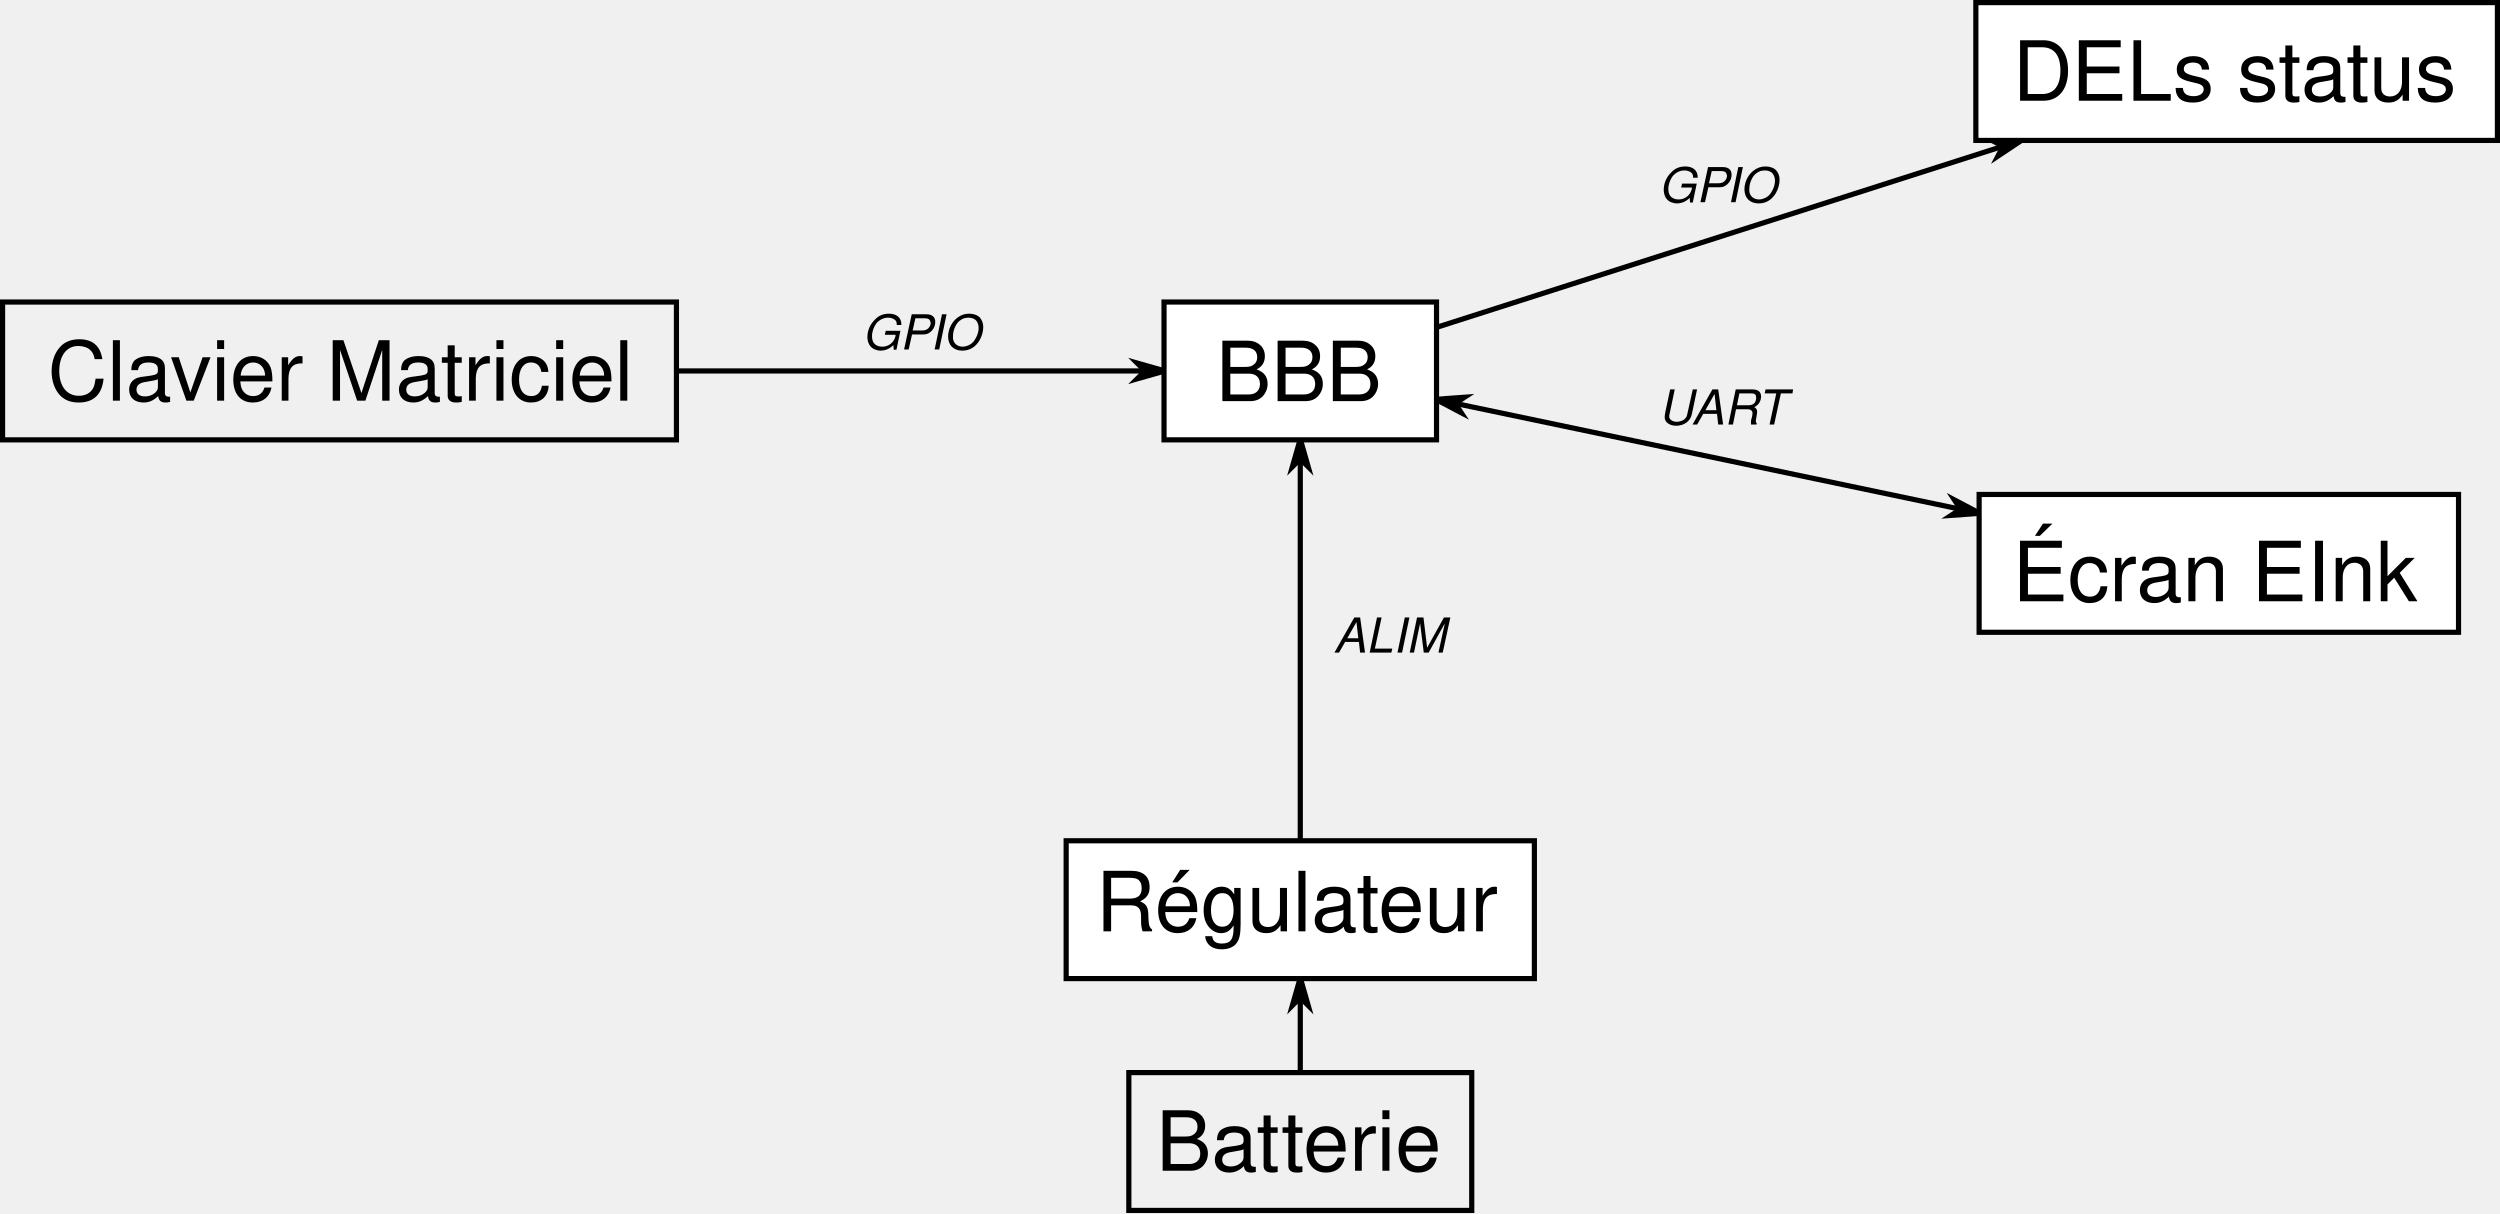
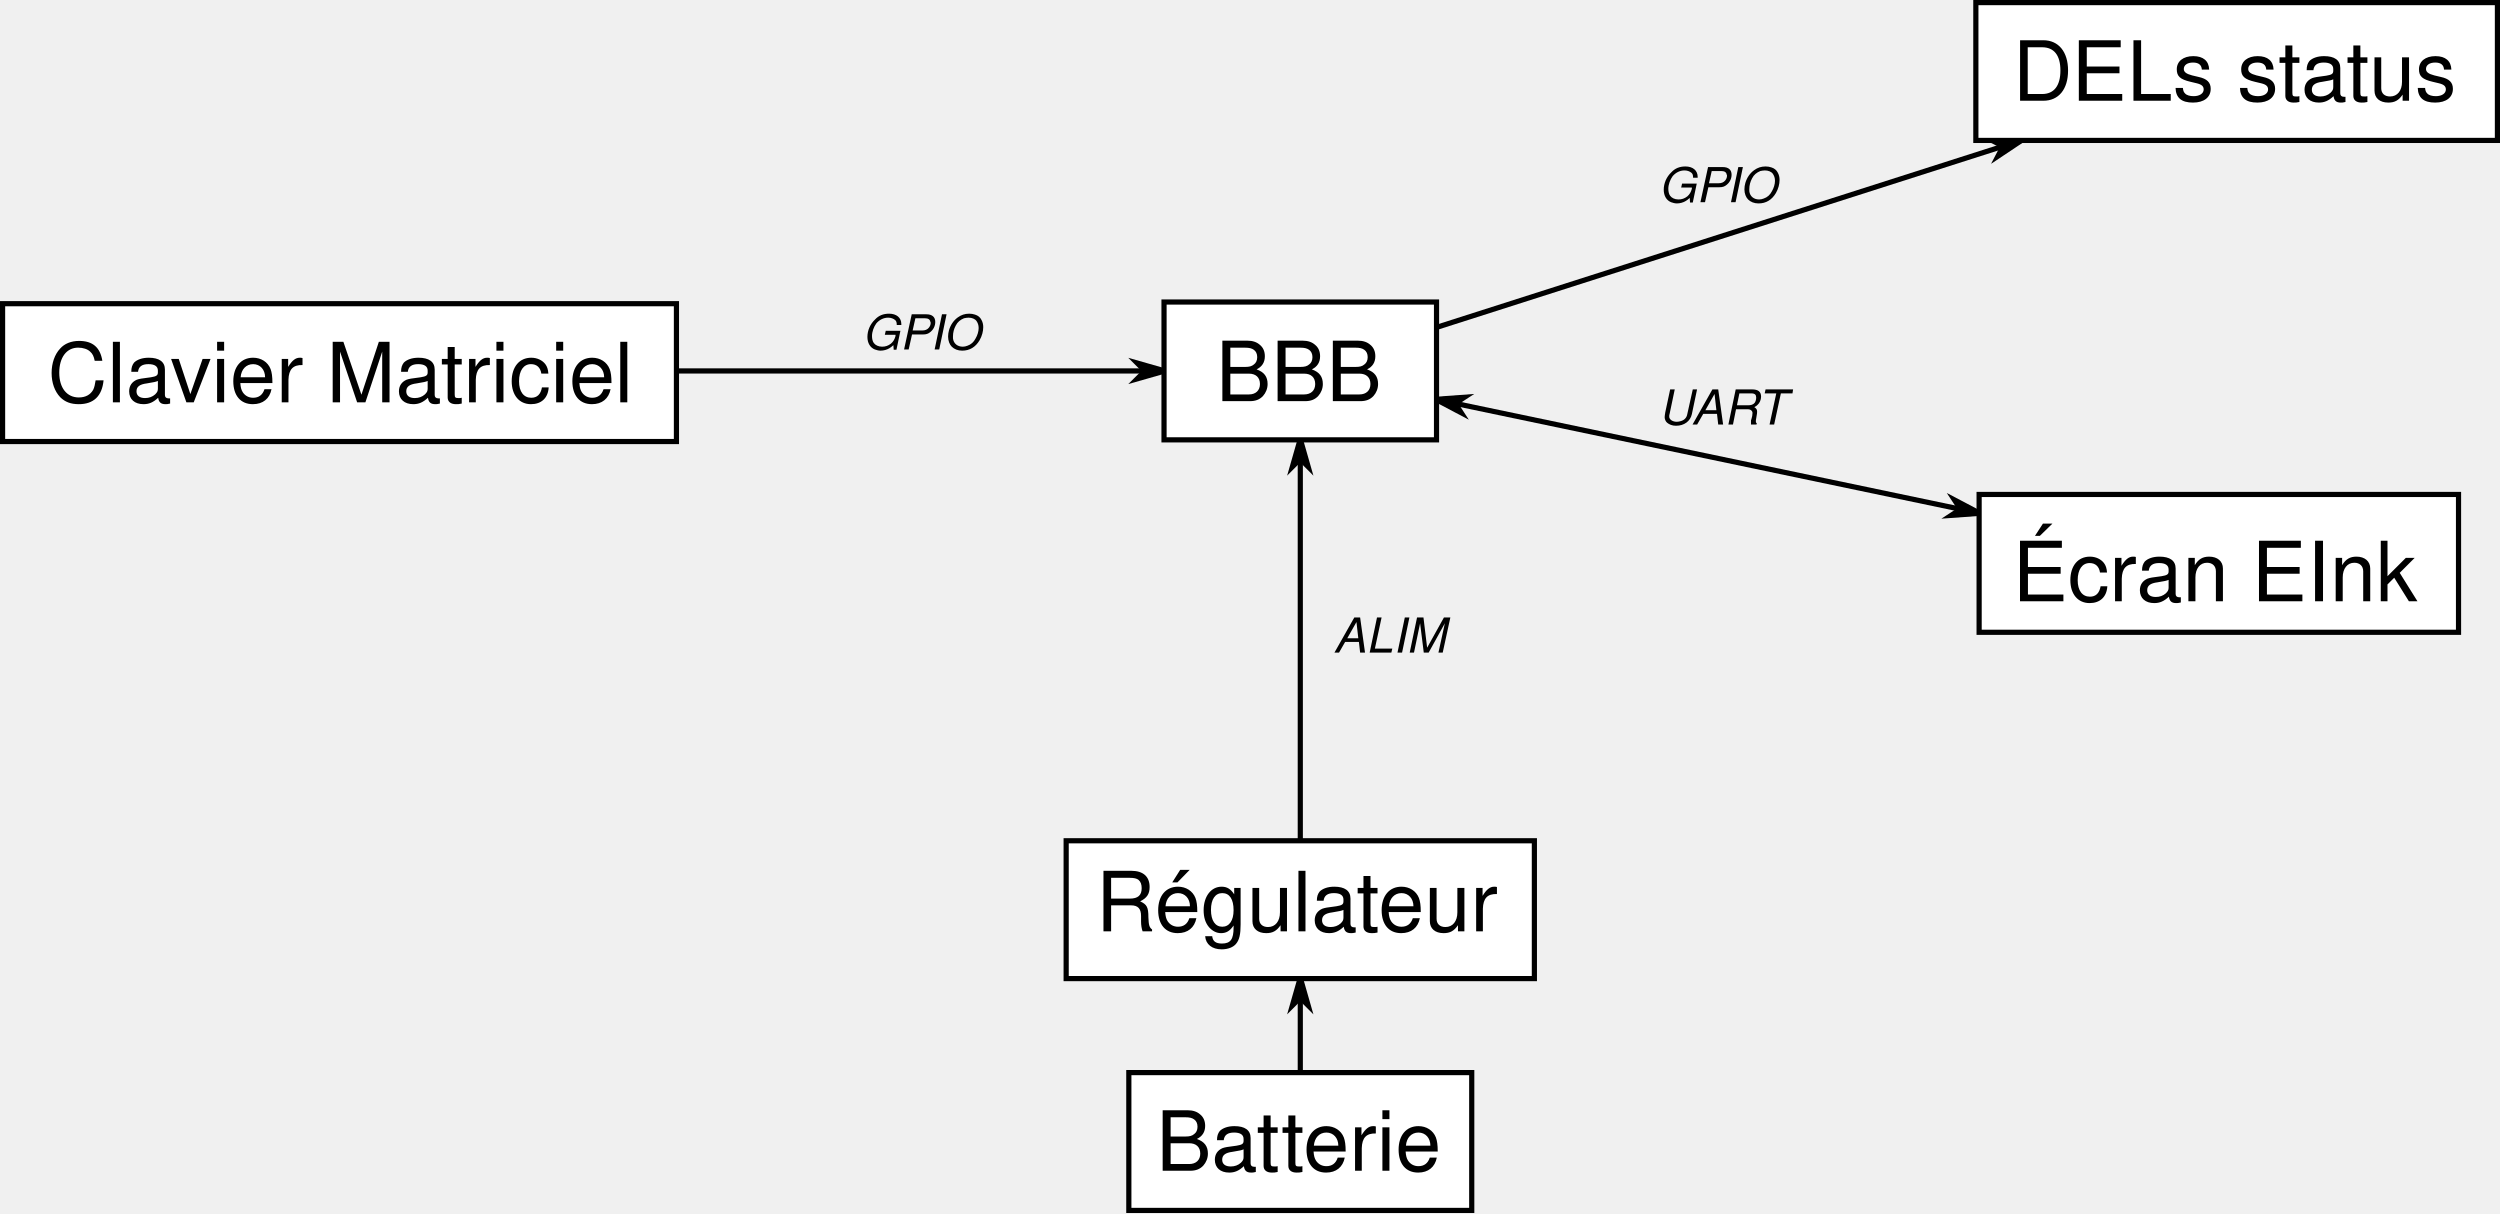
<svg xmlns="http://www.w3.org/2000/svg" width="127.82mm" height="62.019mm" viewBox="0 0 127.82 62.019" version="1.1" id="svg5">
  <defs id="defs2">
    <marker style="overflow:visible" id="marker27930" refX="0" refY="0" orient="auto">
      <path transform="matrix(-0.4,0,0,-0.4,-4,0)" style="fill:context-stroke;fill-rule:evenodd;stroke:context-stroke;stroke-width:1pt" d="M 0,0 5,-5 -12.5,0 5,5 Z" id="path27928" />
    </marker>
    <marker style="overflow:visible" id="marker27902" refX="0" refY="0" orient="auto">
      <path transform="matrix(-0.4,0,0,-0.4,-4,0)" style="fill:context-stroke;fill-rule:evenodd;stroke:context-stroke;stroke-width:1pt" d="M 0,0 5,-5 -12.5,0 5,5 Z" id="path27900" />
    </marker>
    <marker style="overflow:visible" id="marker27892" refX="0" refY="0" orient="auto">
      <path transform="matrix(0.4,0,0,0.4,4,0)" style="fill:context-stroke;fill-rule:evenodd;stroke:context-stroke;stroke-width:1pt" d="M 0,0 5,-5 -12.5,0 5,5 Z" id="path27890" />
    </marker>
    <marker style="overflow:visible" id="marker20608" refX="0" refY="0" orient="auto">
      <path transform="matrix(0.4,0,0,0.4,4,0)" style="fill:context-stroke;fill-rule:evenodd;stroke:context-stroke;stroke-width:1pt" d="M 0,0 5,-5 -12.5,0 5,5 Z" id="path20606" />
    </marker>
    <marker style="overflow:visible" id="Arrow1Mstart" refX="0" refY="0" orient="auto">
      <path transform="matrix(0.4,0,0,0.4,4,0)" style="fill:context-stroke;fill-rule:evenodd;stroke:context-stroke;stroke-width:1pt" d="M 0,0 5,-5 -12.5,0 5,5 Z" id="path18716" />
    </marker>
    <marker style="overflow:visible" id="marker19485" refX="0" refY="0" orient="auto">
      <path transform="matrix(-0.4,0,0,-0.4,-4,0)" style="fill:context-stroke;fill-rule:evenodd;stroke:context-stroke;stroke-width:1pt" d="M 0,0 5,-5 -12.5,0 5,5 Z" id="path19483" />
    </marker>
    <marker style="overflow:visible" id="Arrow1Mend" refX="0" refY="0" orient="auto">
      <path transform="matrix(-0.4,0,0,-0.4,-4,0)" style="fill:context-stroke;fill-rule:evenodd;stroke:context-stroke;stroke-width:1pt" d="M 0,0 5,-5 -12.5,0 5,5 Z" id="path18719" />
    </marker>
  </defs>
  <g id="layer1" transform="translate(-46.1197,-71.45036)">
    <g id="g18583" transform="translate(-0.5523439)">
+       <rect style="fill:#ffffff;stroke:#000000;stroke-width:0.265;stroke-miterlimit:4;stroke-dasharray:none;stop-color:#000000" id="rect18147-6" width="17.532" height="7.047" x="104.387" y="126.29" />
      <text xml:space="preserve" style="font-style:italic;font-stretch:semi-condensed;font-size:4.233px;line-height:1.25;font-family:'DejaVu Serif';-inkscape-font-specification:'DejaVu Serif Italic Semi-Condensed';font-variant-ligatures:none;stroke-width:0.265" x="105.789" y="131.308" id="text2762-84-4">
        <tspan id="tspan2760-3-9" style="font-style:normal;font-variant:normal;font-weight:normal;font-stretch:normal;font-family:'Nimbus Sans';-inkscape-font-specification:'Nimbus Sans';stroke-width:0.265" x="105.789" y="131.308">Batterie</tspan>
      </text>
-       <rect style="fill:none;stroke:#000000;stroke-width:0.265;stroke-miterlimit:4;stroke-dasharray:none;stop-color:#000000" id="rect18147-6" width="17.532" height="7.047" x="104.387" y="126.29" />
    </g>
-     <g id="g18573" transform="translate(-3.491432,-0.1223145)">
+     <g id="g18573" transform="translate(-3.491432,-0.0372629)">
+       <rect style="fill:#ffffff;stroke:#000000;stroke-width:0.265;stroke-miterlimit:4;stroke-dasharray:none;stop-color:#000000" id="rect18147-5" width="34.453" height="7.047" x="49.743" y="87.015" />
      <text xml:space="preserve" style="font-style:italic;font-stretch:semi-condensed;font-size:4.233px;line-height:1.25;font-family:'DejaVu Serif';-inkscape-font-specification:'DejaVu Serif Italic Semi-Condensed';font-variant-ligatures:none;stroke-width:0.265" x="52.047" y="92.058" id="text2762-84">
        <tspan id="tspan2760-3" style="font-style:normal;font-variant:normal;font-weight:normal;font-stretch:normal;font-family:'Nimbus Sans';-inkscape-font-specification:'Nimbus Sans';stroke-width:0.265" x="52.047" y="92.058">Clavier Matriciel</tspan>
      </text>
-       <rect style="fill:none;stroke:#000000;stroke-width:0.265;stroke-miterlimit:4;stroke-dasharray:none;stop-color:#000000" id="rect18147-5" width="34.453" height="7.047" x="49.743" y="87.015" />
    </g>
-     <path style="fill:none;fill-rule:evenodd;stroke:#000000;stroke-width:0.265px;stroke-linecap:butt;stroke-linejoin:miter;stroke-opacity:1;marker-end:url(#marker19485)" d="m 80.705,90.416 24.929,0" id="path19481" />
-     <path style="fill:none;fill-rule:evenodd;stroke:#000000;stroke-width:0.265px;stroke-linecap:butt;stroke-linejoin:miter;stroke-opacity:1;marker-end:url(#marker27930)" d="m 119.566,88.188 29.89,-9.559" id="path19751" />
-     <path style="fill:none;fill-rule:evenodd;stroke:#000000;stroke-width:0.265px;stroke-linecap:butt;stroke-linejoin:miter;stroke-opacity:1;marker-start:url(#marker27892);marker-end:url(#marker27902)" d="m 119.566,91.875 27.742,5.812" id="path19753" />
-     <path style="fill:none;fill-rule:evenodd;stroke:#000000;stroke-width:0.265px;stroke-linecap:butt;stroke-linejoin:miter;stroke-opacity:1;marker-start:url(#Arrow1Mstart)" d="m 112.6,93.939 0,20.498" id="path19755" />
-     <path style="fill:none;fill-rule:evenodd;stroke:#000000;stroke-width:0.265px;stroke-linecap:butt;stroke-linejoin:miter;stroke-opacity:1;marker-start:url(#marker20608)" d="m 112.6,121.483 0,4.807" id="path19757" />
+     <g id="path19481">
+       <path style="color:#000000;fill:#000000;fill-rule:evenodd;-inkscape-stroke:none" d="m 80.705,90.283 v 0.266 h 24.93 v -0.266 z" id="path28094" />
+       <g id="g28084">
+         <g id="path28086">
+           <path style="color:#000000;fill:#000000;fill-rule:evenodd;stroke-width:0.106pt;-inkscape-stroke:none" d="m 104.576,90.416 -0.529,0.529 1.852,-0.529 -1.852,-0.529 z" id="path28090" />
+           <path style="color:#000000;fill:#000000;fill-rule:evenodd;-inkscape-stroke:none" d="m 103.805,89.744 0.672,0.672 -0.672,0.672 2.352,-0.672 z m 0.484,0.285 1.352,0.387 -1.354,0.387 0.389,-0.387 -0.051,-0.051 z" id="path28092" />
+         </g>
+       </g>
+     </g>
+     <g id="path19751">
+       <path style="color:#000000;fill:#000000;fill-rule:evenodd;-inkscape-stroke:none" d="m 149.416,78.504 -29.891,9.559 0.082,0.252 29.889,-9.559 z" id="path28130" />
+       <g id="g28120">
+         <g id="path28122">
+           <path style="color:#000000;fill:#000000;fill-rule:evenodd;stroke-width:0.106pt;-inkscape-stroke:none" d="m 148.448,78.952 -0.343,0.665 1.603,-1.068 -1.925,0.06 z" id="path28126" />
+           <path style="color:#000000;fill:#000000;fill-rule:evenodd;-inkscape-stroke:none" d="m 149.953,78.471 -2.443,0.076 0.846,0.436 -0.438,0.844 z m -0.488,0.156 -1.174,0.781 0.252,-0.486 -0.062,-0.033 -0.422,-0.217 z" id="path28128" />
+         </g>
+       </g>
+     </g>
+     <g id="path19753">
+       <path style="color:#000000;fill:#000000;fill-rule:evenodd;-inkscape-stroke:none" d="m 119.594,91.746 -0.055,0.258 27.742,5.812 0.055,-0.26 z" id="path28116" />
+       <g id="g28098">
+         <g id="path28108">
+           <path style="color:#000000;fill:#000000;fill-rule:evenodd;stroke-width:0.106pt;-inkscape-stroke:none" d="m 146.273,97.47 -0.626,0.409 1.921,-0.138 -1.704,-0.898 z" id="path28112" />
+           <path style="color:#000000;fill:#000000;fill-rule:evenodd;-inkscape-stroke:none" d="m 145.654,96.654 0.52,0.795 -0.795,0.52 2.439,-0.176 z m 0.416,0.379 1.246,0.654 -1.402,0.102 0.457,-0.299 -0.039,-0.059 z" id="path28114" />
+         </g>
+         <g id="path28100">
+           <path style="color:#000000;fill:#000000;fill-rule:evenodd;stroke-width:0.106pt;-inkscape-stroke:none" d="m 120.602,92.092 0.626,-0.409 -1.921,0.138 1.704,0.898 z" id="path28104" />
+           <path style="color:#000000;fill:#000000;fill-rule:evenodd;-inkscape-stroke:none" d="m 121.494,91.592 -2.438,0.176 2.162,1.141 -0.518,-0.797 z m -0.531,0.18 -0.459,0.301 0.039,0.059 0.26,0.398 -1.244,-0.656 z" id="path28106" />
+         </g>
+       </g>
+     </g>
+     <g id="path19755">
+       <path style="color:#000000;fill:#000000;fill-rule:evenodd;-inkscape-stroke:none" d="M 112.469,93.939 V 114.438 h 0.264 V 93.939 Z" id="path28144" />
+       <g id="g28134">
+         <g id="path28136">
+           <path style="color:#000000;fill:#000000;fill-rule:evenodd;stroke-width:0.106pt;-inkscape-stroke:none" d="m 112.6,94.997 0.529,0.529 -0.529,-1.852 -0.529,1.852 z" id="path28140" />
+           <path style="color:#000000;fill:#000000;fill-rule:evenodd;-inkscape-stroke:none" d="m 112.6,93.418 -0.672,2.352 0.672,-0.672 0.672,0.672 z m 0,0.512 0.387,1.354 -0.387,-0.385 -0.049,0.049 -0.338,0.338 z" id="path28142" />
+         </g>
+       </g>
+     </g>
+     <g id="path19757">
+       <path style="color:#000000;fill:#000000;fill-rule:evenodd;-inkscape-stroke:none" d="m 112.469,121.482 v 4.809 h 0.264 v -4.809 z" id="path28158" />
+       <g id="g28148">
+         <g id="path28150">
+           <path style="color:#000000;fill:#000000;fill-rule:evenodd;stroke-width:0.106pt;-inkscape-stroke:none" d="m 112.6,122.542 0.529,0.529 -0.529,-1.852 -0.529,1.852 z" id="path28154" />
+           <path style="color:#000000;fill:#000000;fill-rule:evenodd;-inkscape-stroke:none" d="m 112.6,120.961 -0.672,2.352 0.672,-0.672 0.672,0.672 z m 0,0.514 0.387,1.354 -0.387,-0.387 -0.049,0.051 -0.338,0.338 z" id="path28156" />
+         </g>
+       </g>
+     </g>
    <g id="g19457">
      <rect style="fill:#ffffff;stroke:#000000;stroke-width:0.265;stroke-miterlimit:4;stroke-dasharray:none;stop-color:#000000" id="rect18147" width="13.932" height="7.047" x="105.634" y="86.892" />
      <text xml:space="preserve" style="font-style:italic;font-stretch:semi-condensed;font-size:4.233px;line-height:1.25;font-family:'DejaVu Serif';-inkscape-font-specification:'DejaVu Serif Italic Semi-Condensed';font-variant-ligatures:none;stroke-width:0.265" x="108.291" y="91.959" id="text2762">
        <tspan id="tspan2760" style="font-style:normal;font-variant:normal;font-weight:normal;font-stretch:normal;font-family:'Nimbus Sans';-inkscape-font-specification:'Nimbus Sans';stroke-width:0.265" x="108.291" y="91.959">BBB</tspan>
      </text>
    </g>
    <g id="g18578" transform="translate(-1.512838)">
      <rect style="fill:#ffffff;stroke:#000000;stroke-width:0.265;stroke-miterlimit:4;stroke-dasharray:none;stop-color:#000000" id="rect18147-2" width="23.939" height="7.047" x="102.143" y="114.437" />
      <text xml:space="preserve" style="font-style:italic;font-stretch:semi-condensed;font-size:4.233px;line-height:1.25;font-family:'DejaVu Serif';-inkscape-font-specification:'DejaVu Serif Italic Semi-Condensed';font-variant-ligatures:none;stroke-width:0.265" x="103.661" y="119.065" id="text2762-84-4-2">
        <tspan id="tspan2760-3-9-0" style="font-style:normal;font-variant:normal;font-weight:normal;font-stretch:normal;font-family:'Nimbus Sans';-inkscape-font-specification:'Nimbus Sans';stroke-width:0.265" x="103.661" y="119.065">Régulateur</tspan>
      </text>
    </g>
    <text xml:space="preserve" style="font-style:italic;font-stretch:semi-condensed;font-size:2.469px;line-height:1.25;font-family:'DejaVu Serif';-inkscape-font-specification:'DejaVu Serif Italic Semi-Condensed';font-variant-ligatures:none;stroke-width:0.265" x="90.203" y="89.314" id="text2762-84-8">
      <tspan id="tspan2760-3-7" style="font-style:italic;font-variant:normal;font-weight:normal;font-stretch:normal;font-size:2.469px;font-family:'Nimbus Sans';-inkscape-font-specification:'Nimbus Sans Italic';stroke-width:0.265" x="90.203" y="89.314">GPIO</tspan>
    </text>
    <text xml:space="preserve" style="font-style:italic;font-stretch:semi-condensed;font-size:2.469px;line-height:1.25;font-family:'DejaVu Serif';-inkscape-font-specification:'DejaVu Serif Italic Semi-Condensed';font-variant-ligatures:none;stroke-width:0.265" x="130.917" y="81.79" id="text2762-84-8-7">
      <tspan id="tspan2760-3-7-2" style="font-style:italic;font-variant:normal;font-weight:normal;font-stretch:normal;font-size:2.469px;font-family:'Nimbus Sans';-inkscape-font-specification:'Nimbus Sans Italic';stroke-width:0.265" x="130.917" y="81.79">GPIO</tspan>
    </text>
    <text xml:space="preserve" style="font-style:italic;font-stretch:semi-condensed;font-size:2.469px;line-height:1.25;font-family:'DejaVu Serif';-inkscape-font-specification:'DejaVu Serif Italic Semi-Condensed';font-variant-ligatures:none;stroke-width:0.265" x="114.299" y="104.814" id="text2762-84-8-72">
      <tspan id="tspan2760-3-7-26" style="font-style:italic;font-variant:normal;font-weight:normal;font-stretch:normal;font-size:2.469px;font-family:'Nimbus Sans';-inkscape-font-specification:'Nimbus Sans Italic';stroke-width:0.265" x="114.299" y="104.814">ALIM</tspan>
    </text>
    <text xml:space="preserve" style="font-style:italic;font-stretch:semi-condensed;font-size:2.469px;line-height:1.25;font-family:'DejaVu Serif';-inkscape-font-specification:'DejaVu Serif Italic Semi-Condensed';font-variant-ligatures:none;stroke-width:0.265" x="130.917" y="93.157" id="text2762-84-8-1">
      <tspan id="tspan2760-3-7-0" style="font-style:italic;font-variant:normal;font-weight:normal;font-stretch:normal;font-size:2.469px;font-family:'Nimbus Sans';-inkscape-font-specification:'Nimbus Sans Italic';stroke-width:0.265" x="130.917" y="93.157">UART</tspan>
    </text>
    <g id="g18588">
      <rect style="fill:#ffffff;stroke:#000000;stroke-width:0.265;stroke-miterlimit:4;stroke-dasharray:none;stop-color:#000000" id="rect18147-64" width="24.511" height="7.047" x="147.308" y="96.731" />
      <text xml:space="preserve" style="font-style:italic;font-stretch:semi-condensed;font-size:4.233px;line-height:1.25;font-family:'DejaVu Serif';-inkscape-font-specification:'DejaVu Serif Italic Semi-Condensed';font-variant-ligatures:none;stroke-width:0.265" x="149.025" y="102.193" id="text2762-8">
        <tspan style="font-style:normal;font-variant:normal;font-weight:normal;font-stretch:normal;font-family:'Nimbus Sans';-inkscape-font-specification:'Nimbus Sans';stroke-width:0.265" x="149.025" y="102.193" id="tspan9289">Écran EInk</tspan>
      </text>
    </g>
    <g id="g18593">
      <rect style="fill:#ffffff;stroke:#000000;stroke-width:0.265;stroke-miterlimit:4;stroke-dasharray:none;stop-color:#000000" id="rect18147-9" width="26.667" height="7.047" x="147.141" y="71.583" />
      <text xml:space="preserve" style="font-style:italic;font-stretch:semi-condensed;font-size:4.233px;line-height:1.25;font-family:'DejaVu Serif';-inkscape-font-specification:'DejaVu Serif Italic Semi-Condensed';font-variant-ligatures:none;stroke-width:0.265" x="149.029" y="76.6" id="text2762-84-6">
        <tspan id="tspan2760-3-8" style="font-style:normal;font-variant:normal;font-weight:normal;font-stretch:normal;font-family:'Nimbus Sans';-inkscape-font-specification:'Nimbus Sans';stroke-width:0.265" x="149.029" y="76.6">DELs status</tspan>
      </text>
    </g>
  </g>
</svg>
